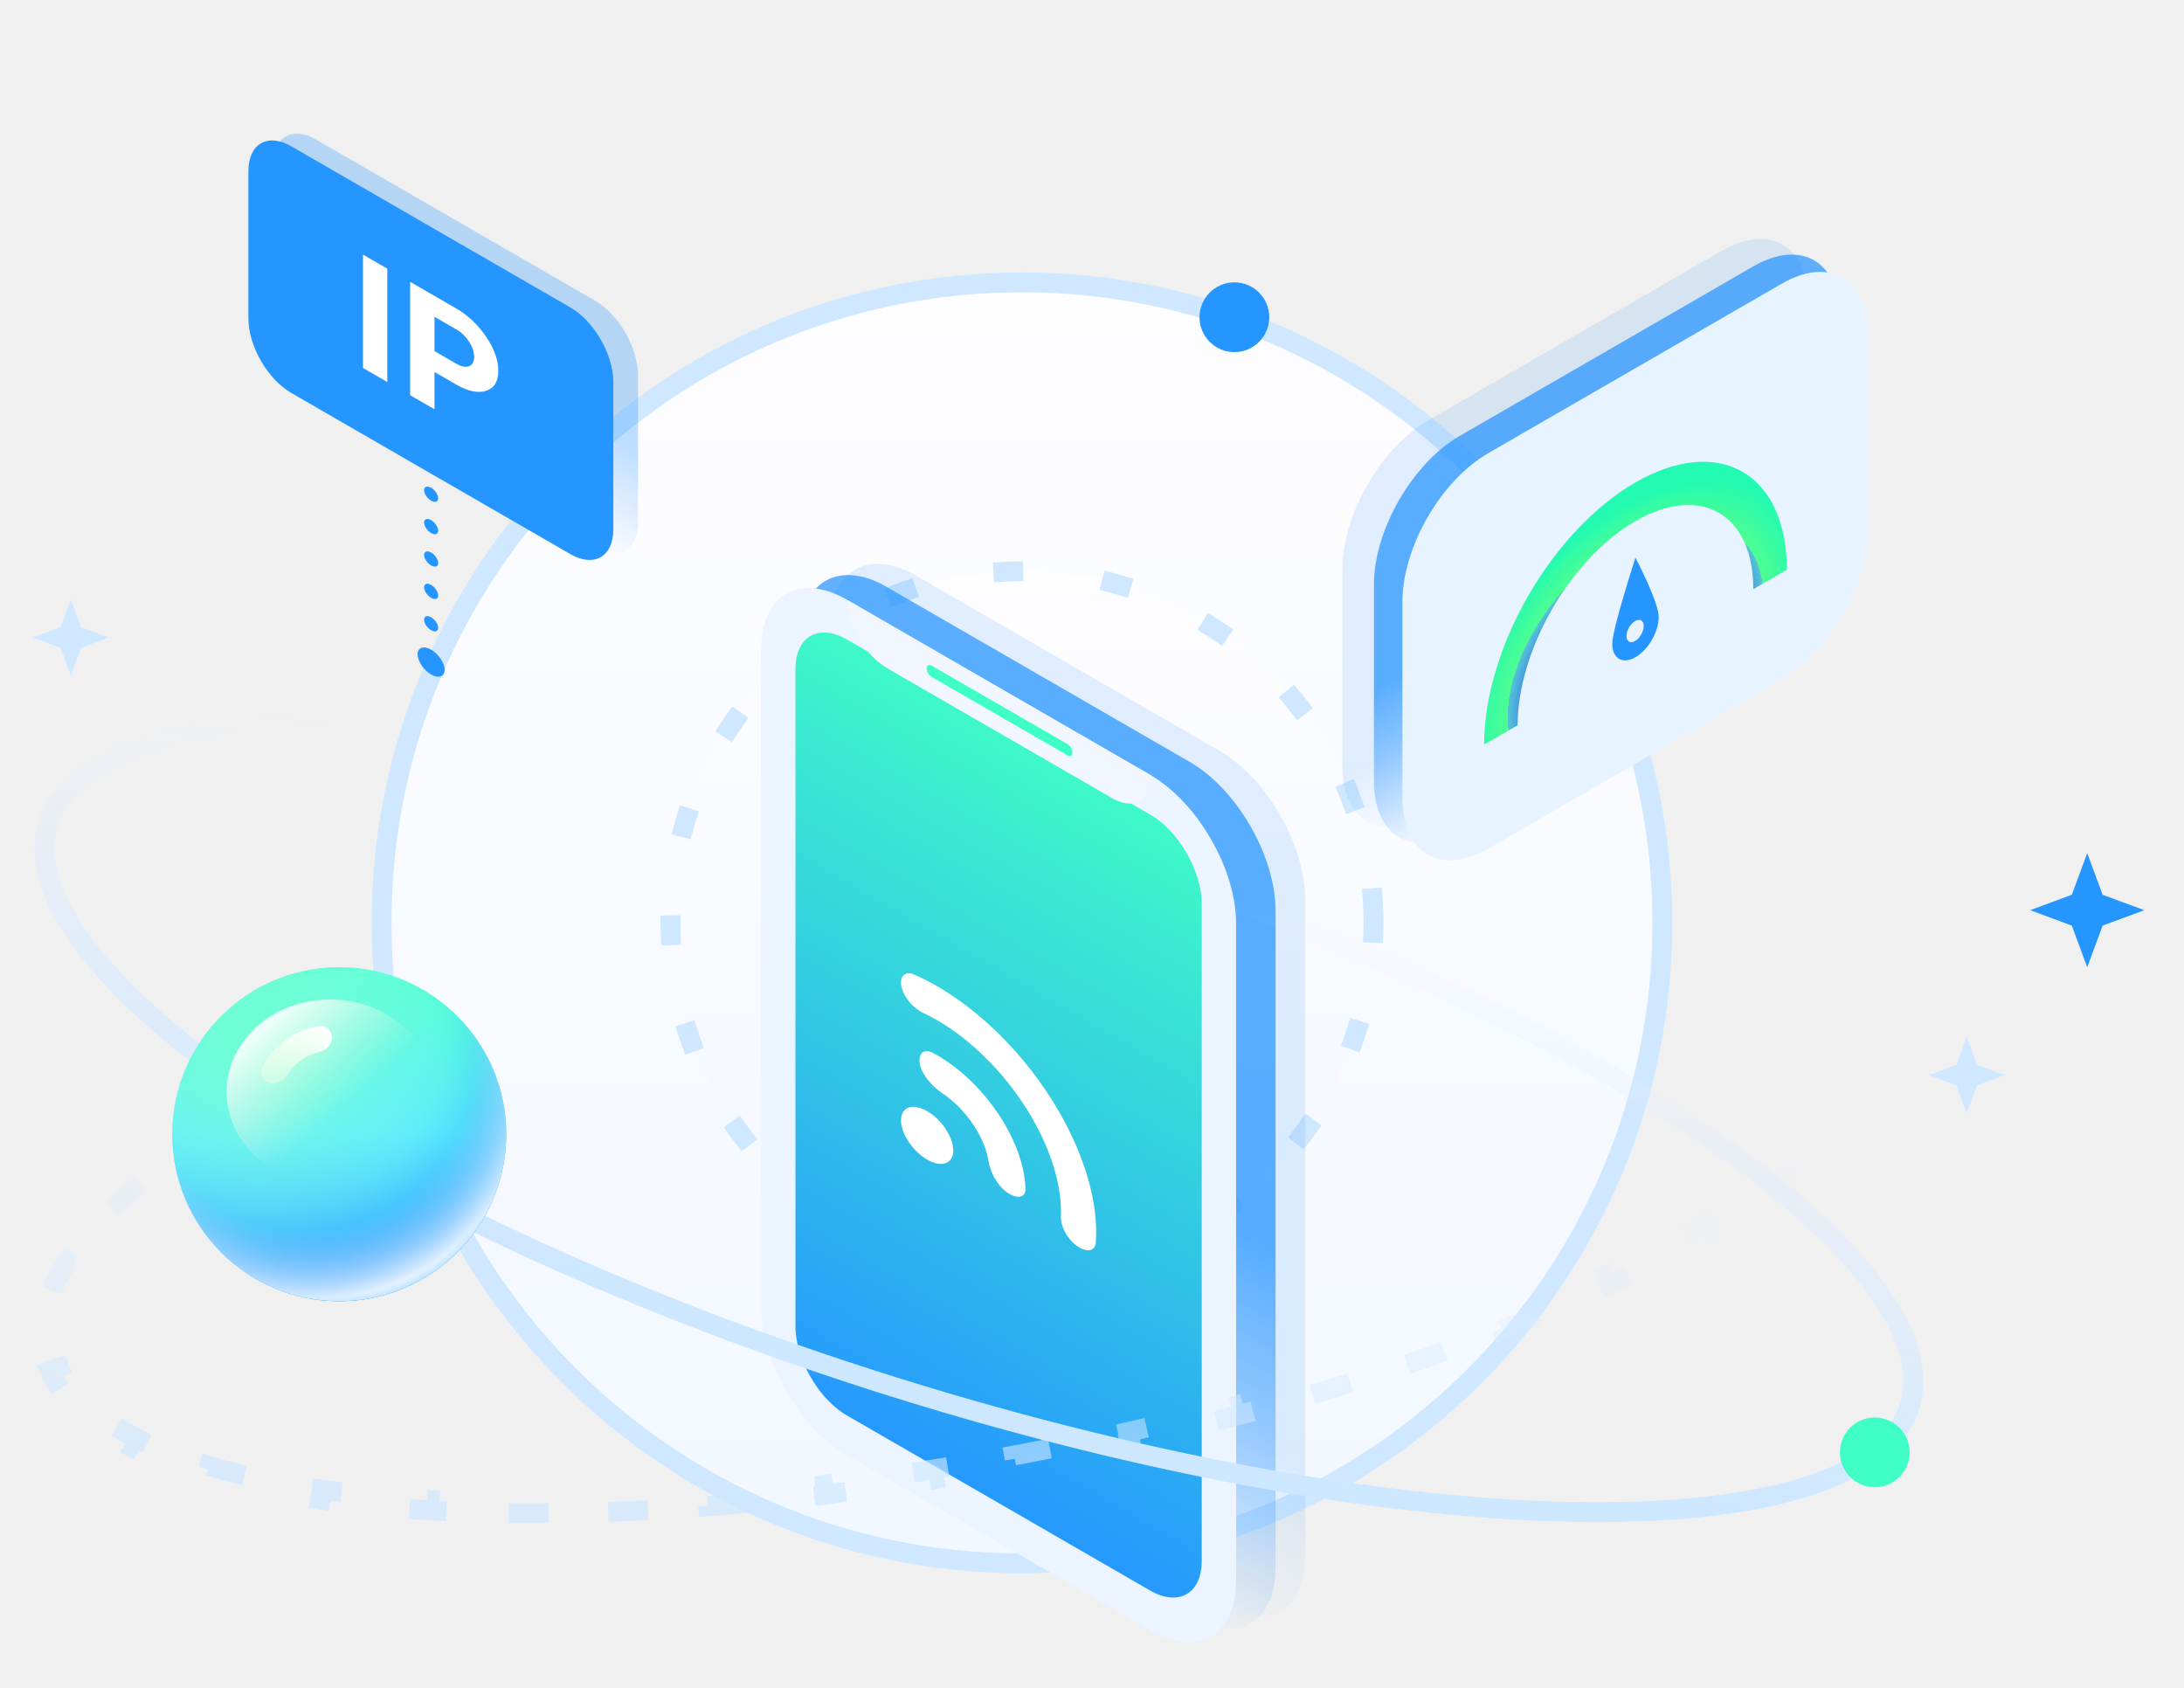
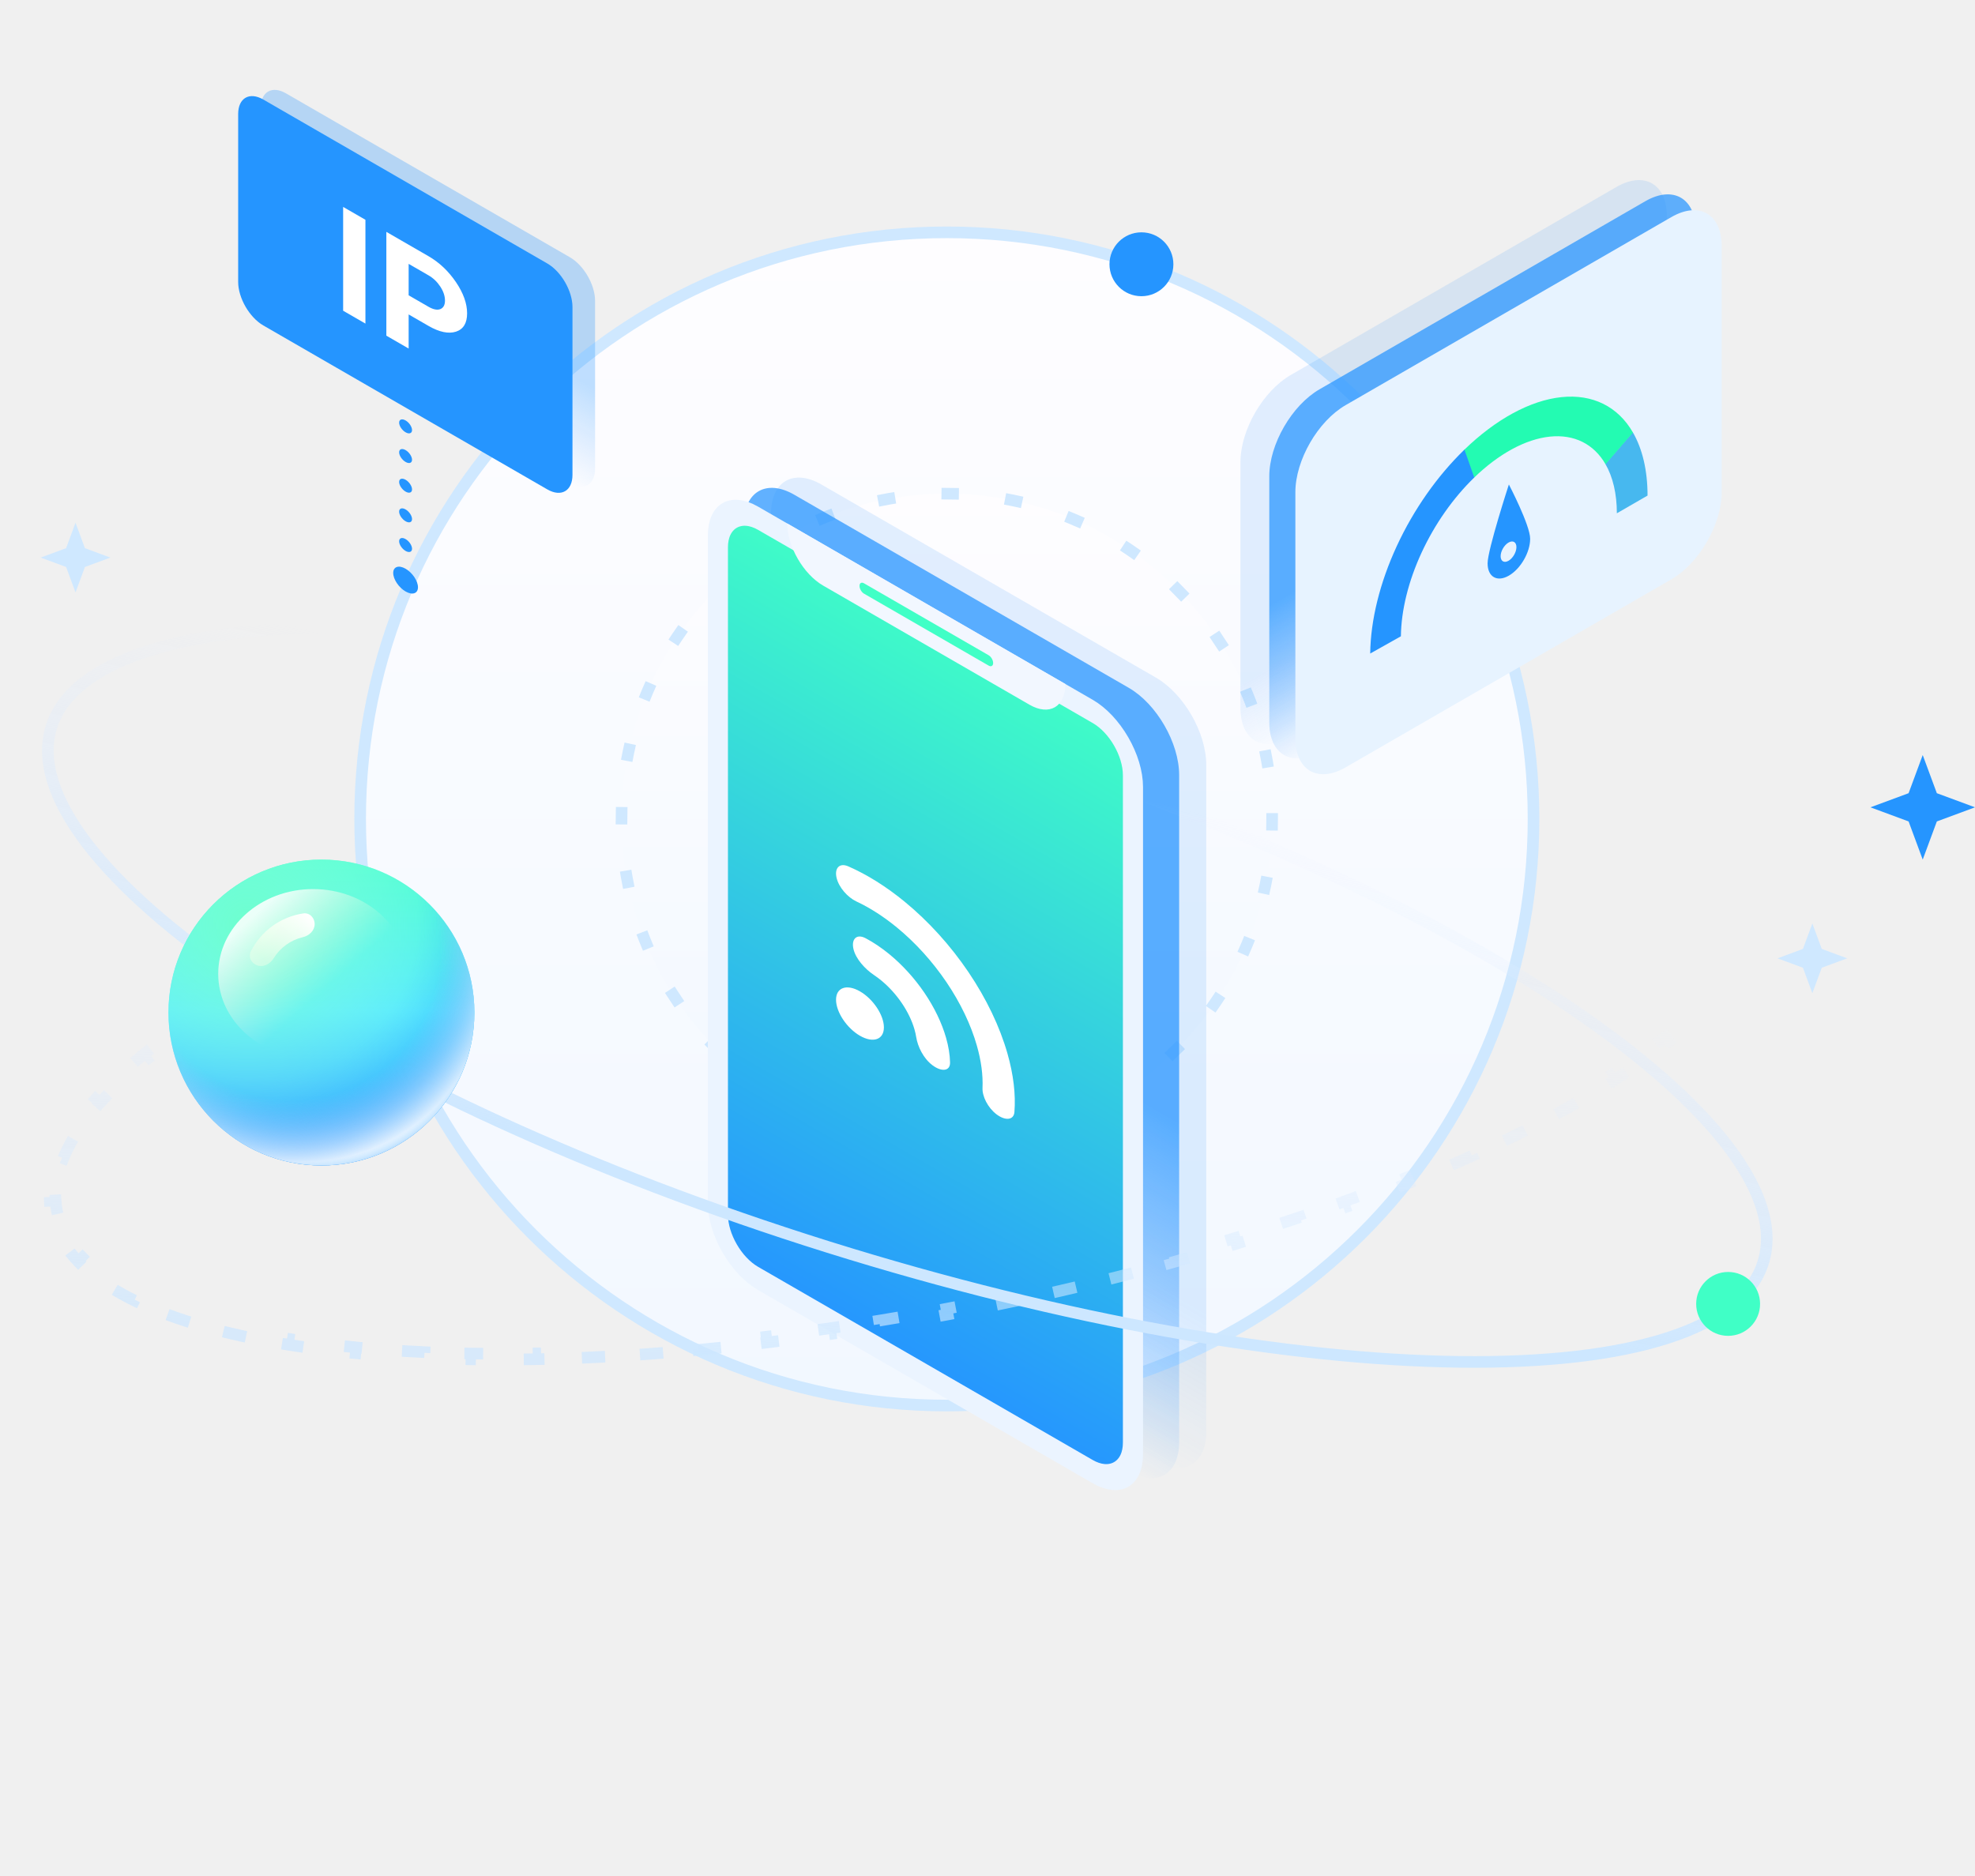
- <svg xmlns="http://www.w3.org/2000/svg" width="220" height="170" viewBox="0 0 220 170" fill="none">
-   <g clip-path="url(#clip0_575_14068)">
-     <circle cx="102.946" cy="92.951" r="64.511" fill="url(#paint0_linear_575_14068)" stroke="#CFE8FF" stroke-width="2" stroke-linecap="round" stroke-dasharray="7 0" />
-     <circle cx="102.945" cy="92.951" r="35.407" fill="url(#paint1_linear_575_14068)" stroke="#CFE8FF" stroke-width="2" stroke-linecap="square" stroke-dasharray="1 10" />
-     <rect width="55.256" height="86.156" rx="10" transform="matrix(0.866025 0.5 -2.20305e-08 1 83.6138 52.9751)" fill="url(#paint2_linear_575_14068)" fill-opacity="0.29" />
-     <rect width="55.256" height="86.156" rx="10" transform="matrix(0.866025 0.5 -2.20305e-08 1 80.6357 54.1021)" fill="url(#paint3_linear_575_14068)" fill-opacity="0.72" />
-     <rect x="1.732" y="3" width="51.256" height="82.156" rx="8" transform="matrix(0.866025 0.5 -2.20305e-08 1 76.8961 54.5488)" fill="url(#paint4_linear_575_14068)" stroke="#EBF4FF" stroke-width="4" />
-     <path d="M108.409 125.436C109.371 126.164 110.305 126.089 110.377 125.186C110.529 123.255 110.272 121.072 109.613 118.758C108.769 115.794 107.292 112.71 105.32 109.794C103.348 106.877 100.945 104.222 98.332 102.073C96.293 100.397 94.178 99.071 92.108 98.166C91.141 97.743 90.573 98.361 90.819 99.419V99.419C91.065 100.477 92.032 101.572 93.004 102.027C94.492 102.724 96.002 103.693 97.463 104.895C99.498 106.568 101.37 108.636 102.906 110.908C104.442 113.18 105.592 115.581 106.25 117.891C106.722 119.548 106.929 121.119 106.867 122.531C106.826 123.454 107.448 124.708 108.409 125.436V125.436Z" fill="white" />
-     <path d="M101.357 120.033C102.349 120.782 103.322 120.71 103.299 119.729C103.28 118.881 103.131 117.962 102.856 117.003C102.389 115.374 101.573 113.679 100.483 112.075C99.392 110.47 98.064 109.008 96.619 107.823C95.767 107.124 94.892 106.535 94.021 106.073C93.014 105.538 92.425 106.175 92.678 107.258V107.258C92.932 108.342 93.945 109.456 94.949 110.129C95.209 110.303 95.468 110.496 95.723 110.705C96.572 111.401 97.353 112.261 97.993 113.203C98.634 114.146 99.113 115.142 99.388 116.099C99.47 116.386 99.533 116.667 99.576 116.94C99.745 117.992 100.366 119.283 101.357 120.033V120.033Z" fill="white" />
-     <path d="M96.024 115.874C96.024 117.222 94.846 117.634 93.393 116.795C91.94 115.956 90.762 114.183 90.762 112.835C90.762 111.487 91.94 111.075 93.393 111.914C94.846 112.753 96.024 114.526 96.024 115.874Z" fill="white" />
-     <path d="M85.401 60.459L115.98 78.113V78.113C115.98 80.629 114.214 81.648 112.035 80.391L89.346 67.291C87.167 66.033 85.401 62.974 85.401 60.459V60.459Z" fill="#F2F7FF" />
-     <rect width="16.967" height="1.139" rx="0.569" transform="matrix(0.866025 0.5 -2.20305e-08 1 93.3438 66.7524)" fill="#40FFC6" />
-     <path d="M187.168 92.17C189.614 93.87 191.341 95.812 192.248 97.985L191.325 98.37C191.552 98.913 191.721 99.47 191.832 100.042C191.942 100.614 191.992 101.194 191.984 101.783L192.984 101.797C192.949 104.152 192.069 106.596 190.431 109.084L189.596 108.534C188.954 109.51 188.184 110.5 187.29 111.502L188.036 112.168C186.463 113.931 184.535 115.705 182.284 117.474L181.666 116.688C180.697 117.45 179.665 118.212 178.573 118.973L179.145 119.793C177.129 121.198 174.917 122.594 172.523 123.976L172.023 123.109C170.929 123.741 169.796 124.369 168.625 124.994L169.096 125.876C166.89 127.053 164.554 128.215 162.098 129.358L161.676 128.452C160.521 128.989 159.339 129.522 158.131 130.051L158.531 130.967C156.211 131.981 153.797 132.978 151.296 133.952L150.933 133.021C149.738 133.486 148.524 133.947 147.29 134.402L147.636 135.34C145.241 136.223 142.774 137.086 140.242 137.925L139.928 136.975C138.706 137.38 137.469 137.779 136.218 138.172L136.518 139.126C134.074 139.894 131.575 140.639 129.024 141.36L128.752 140.397C127.512 140.748 126.258 141.093 124.994 141.431L125.252 142.397C122.765 143.063 120.233 143.704 117.661 144.32L117.429 143.347C116.17 143.648 114.902 143.943 113.624 144.232L113.845 145.207C111.329 145.775 108.779 146.317 106.196 146.832L106.001 145.851C105.362 145.978 104.722 146.104 104.08 146.228C103.437 146.352 102.796 146.473 102.156 146.593L102.34 147.576C99.751 148.058 97.182 148.504 94.636 148.913L94.477 147.925C93.184 148.133 91.897 148.331 90.617 148.519L90.763 149.509C88.147 149.894 85.558 150.24 83.002 150.548L82.882 149.555C81.582 149.711 80.291 149.857 79.009 149.994L79.114 150.988C76.479 151.268 73.882 151.506 71.328 151.702L71.251 150.705C69.943 150.805 68.647 150.895 67.363 150.974L67.424 151.972C64.761 152.135 62.151 152.252 59.599 152.323L59.572 151.323C58.257 151.36 56.958 151.385 55.676 151.397L55.685 152.397C53.001 152.423 50.389 152.396 47.859 152.317L47.89 151.317C46.572 151.276 45.276 151.221 44.004 151.152L43.95 152.15C41.245 152.003 38.644 151.793 36.158 151.521L36.267 150.527C34.948 150.383 33.663 150.221 32.412 150.042L32.27 151.032C29.534 150.64 26.961 150.167 24.569 149.613L24.794 148.638C23.497 148.338 22.256 148.015 21.073 147.668L20.792 148.628C18.044 147.823 15.594 146.893 13.478 145.842L13.923 144.946C12.72 144.349 11.638 143.716 10.679 143.049L10.108 143.871C7.662 142.17 5.936 140.228 5.028 138.056L5.951 137.67C5.724 137.127 5.555 136.57 5.445 135.998C5.335 135.426 5.284 134.846 5.293 134.258L4.293 134.243C4.327 131.889 5.207 129.444 6.845 126.956L7.68 127.506C8.322 126.531 9.092 125.54 9.986 124.538L9.24 123.872C10.813 122.11 12.741 120.336 14.992 118.566L15.611 119.352C16.579 118.591 17.611 117.829 18.704 117.067L18.132 116.247C20.147 114.843 22.359 113.446 24.753 112.065L25.253 112.931C26.347 112.3 27.48 111.671 28.651 111.047L28.18 110.164C30.387 108.987 32.723 107.825 35.179 106.682L35.6 107.589C36.755 107.051 37.938 106.518 39.146 105.99L38.745 105.074C41.065 104.059 43.479 103.062 45.98 102.088L46.343 103.02C47.538 102.554 48.753 102.094 49.987 101.639L49.641 100.7C52.036 99.817 54.502 98.955 57.034 98.116L57.349 99.065C58.57 98.66 59.807 98.261 61.059 97.868L60.759 96.914C63.202 96.147 65.702 95.401 68.252 94.681L68.524 95.643C69.765 95.292 71.018 94.948 72.283 94.609L72.024 93.643C74.511 92.978 77.043 92.336 79.615 91.721L79.848 92.693C81.106 92.392 82.374 92.097 83.652 91.809L83.432 90.833C85.947 90.266 88.498 89.724 91.08 89.209L91.276 90.189C91.914 90.062 92.554 89.936 93.197 89.813C93.839 89.689 94.48 89.567 95.12 89.448L94.937 88.465C97.525 87.982 100.095 87.537 102.64 87.128L102.799 88.115C104.092 87.908 105.379 87.71 106.659 87.521L106.513 86.532C109.13 86.146 111.719 85.8 114.275 85.493L114.394 86.486C115.694 86.329 116.985 86.183 118.268 86.047L118.162 85.052C120.798 84.772 123.395 84.535 125.948 84.338L126.025 85.335C127.333 85.235 128.63 85.145 129.914 85.067L129.853 84.069C132.515 83.905 135.126 83.788 137.677 83.717L137.705 84.717C139.02 84.68 140.319 84.656 141.601 84.644L141.591 83.644C144.275 83.618 146.887 83.645 149.418 83.724L149.387 84.723C150.705 84.764 152 84.82 153.272 84.889L153.327 83.89C156.031 84.037 158.632 84.248 161.118 84.519L161.009 85.514C162.328 85.658 163.614 85.82 164.864 85.999L165.006 85.009C167.742 85.4 170.315 85.874 172.708 86.428L172.482 87.402C173.779 87.702 175.021 88.026 176.204 88.372L176.485 87.413C179.233 88.218 181.682 89.148 183.798 90.198L183.353 91.094C184.556 91.691 185.639 92.324 186.598 92.991L187.168 92.17Z" stroke="url(#paint5_linear_575_14068)" stroke-opacity="0.72" stroke-width="2" stroke-dasharray="4 8" />
-     <path d="M192.366 141.619C191.285 145.073 187.853 147.823 182.112 149.68C176.402 151.527 168.63 152.411 159.311 152.296C140.685 152.067 116.109 147.854 90.019 139.689C63.929 131.523 41.337 120.973 25.904 110.543C18.182 105.324 12.301 100.167 8.662 95.394C5.005 90.595 3.753 86.38 4.834 82.926C5.915 79.472 9.346 76.722 15.088 74.865C20.798 73.018 28.569 72.134 37.889 72.249C56.515 72.478 81.09 76.691 107.181 84.856C133.271 93.022 155.862 103.572 171.296 114.002C179.018 119.221 184.899 124.378 188.537 129.151C192.195 133.95 193.446 138.165 192.366 141.619Z" stroke="url(#paint6_linear_575_14068)" stroke-width="2" />
-     <path d="M210.251 85.925L211.804 90.121L216 91.673L211.804 93.226L210.251 97.422L208.699 93.226L204.503 91.673L208.699 90.121L210.251 85.925Z" fill="#2595FF" />
-     <path d="M198.116 104.448L199.151 107.245L201.948 108.28L199.151 109.315L198.116 112.112L197.08 109.315L194.283 108.28L197.08 107.245L198.116 104.448Z" fill="#CFE8FF" />
-     <path d="M7.136 60.376L8.171 63.173L10.968 64.208L8.171 65.243L7.136 68.04L6.101 65.243L3.304 64.208L6.101 63.173L7.136 60.376Z" fill="#CFE8FF" />
-     <circle cx="124.343" cy="31.952" r="3.513" fill="#2595FF" />
-     <circle cx="188.854" cy="146.284" r="3.513" fill="#40FFC6" />
-     <rect width="54.13" height="39.835" rx="10" transform="matrix(0.866025 -0.5 2.20305e-08 1 135.23 47.3225)" fill="url(#paint7_linear_575_14068)" fill-opacity="0.29" />
-     <rect width="54.13" height="39.835" rx="10" transform="matrix(0.866025 -0.5 2.20305e-08 1 138.4 48.8916)" fill="url(#paint8_linear_575_14068)" fill-opacity="0.72" />
-     <rect width="54.13" height="39.835" rx="10" transform="matrix(0.866025 -0.5 2.20305e-08 1 141.269 50.635)" fill="#E7F3FF" />
-     <path d="M179.994 57.39C179.994 52.721 178.388 49.169 175.528 47.519C172.668 45.867 168.79 46.252 164.746 48.587C160.702 50.922 156.823 55.016 153.963 59.969C151.104 64.922 149.497 70.328 149.497 74.998L152.872 73.05C152.872 69.413 154.123 65.204 156.349 61.347C158.576 57.49 161.596 54.301 164.746 52.483C167.895 50.665 170.915 50.366 173.142 51.651C175.369 52.937 176.62 55.702 176.62 59.339L179.994 57.39Z" fill="url(#paint9_angular_575_14068)" />
-     <path fill-rule="evenodd" clip-rule="evenodd" d="M164.746 66.194C166.038 65.448 167.086 63.633 167.086 62.141C167.086 60.648 164.746 56.17 164.746 56.17C164.746 56.17 162.406 63.351 162.406 64.843C162.406 66.335 163.453 66.94 164.746 66.194ZM164.708 64.56C165.187 64.283 165.576 63.61 165.576 63.056C165.576 62.502 165.187 62.278 164.708 62.555C164.228 62.832 163.84 63.505 163.84 64.058C163.84 64.612 164.228 64.837 164.708 64.56Z" fill="#2595FF" />
-     <rect width="42.447" height="24.844" rx="5" transform="matrix(0.866025 0.5 -2.20305e-08 1 27.5068 11.5557)" fill="url(#paint10_linear_575_14068)" fill-opacity="0.29" />
-     <rect width="42.447" height="24.844" rx="5" transform="matrix(0.866025 0.5 -2.20305e-08 1 25.0205 12.2405)" fill="#2595FF" />
-     <path d="M36.564 37.062L36.564 25.646L39.015 27.061L39.015 38.477L36.564 37.062Z" fill="white" />
-     <path d="M41.316 28.389L45.951 31.065C47.135 31.749 48.141 32.699 48.97 33.917C49.787 35.128 50.195 36.272 50.195 37.348C50.195 38.425 49.787 39.097 48.97 39.364C48.141 39.625 47.135 39.414 45.951 38.73L43.767 37.469L43.767 41.221L41.316 39.806L41.316 28.389ZM43.767 35.365L45.951 36.627C46.472 36.927 46.904 37.014 47.247 36.886C47.59 36.747 47.762 36.433 47.762 35.944C47.762 35.444 47.59 34.931 47.247 34.407C46.904 33.882 46.472 33.47 45.951 33.169L43.767 31.908L43.767 35.365Z" fill="white" />
-     <ellipse rx="0.82" ry="0.652" transform="matrix(0.866025 0.5 -2.20305e-08 1 43.4301 49.7793)" fill="#2595FF" />
-     <ellipse rx="0.82" ry="0.652" transform="matrix(0.866025 0.5 -2.20305e-08 1 43.4301 53.041)" fill="#2595FF" />
-     <ellipse rx="0.82" ry="0.652" transform="matrix(0.866025 0.5 -2.20305e-08 1 43.4301 56.303)" fill="#2595FF" />
-     <ellipse rx="0.82" ry="0.652" transform="matrix(0.866025 0.5 -2.20305e-08 1 43.4301 59.5647)" fill="#2595FF" />
-     <ellipse rx="0.82" ry="0.652" transform="matrix(0.866025 0.5 -2.20305e-08 1 43.4301 62.8264)" fill="#2595FF" />
-     <ellipse rx="1.572" ry="1.25" transform="matrix(0.866025 0.5 -2.20305e-08 1 43.4303 66.6863)" fill="#2595FF" />
-     <circle cx="34.176" cy="114.242" r="16.82" fill="url(#paint11_linear_575_14068)" />
-     <circle cx="34.176" cy="114.242" r="16.82" fill="url(#paint12_radial_575_14068)" />
-     <circle cx="34.176" cy="114.242" r="16.82" fill="url(#paint13_radial_575_14068)" />
-     <circle cx="34.176" cy="114.242" r="16.82" fill="url(#paint14_radial_575_14068)" />
-     <circle cx="34.176" cy="114.242" r="16.82" fill="url(#paint15_radial_575_14068)" />
-     <g style="mix-blend-mode:lighten">
-       <ellipse cx="33.264" cy="109.986" rx="10.436" ry="9.322" fill="url(#paint16_linear_575_14068)" />
-     </g>
-     <g style="mix-blend-mode:lighten">
-       <path d="M27.163 109.071C26.488 108.861 26.101 108.136 26.419 107.505C26.973 106.406 27.785 105.45 28.791 104.721C29.799 103.993 30.961 103.522 32.178 103.34C32.877 103.235 33.444 103.829 33.432 104.536V104.536C33.42 105.243 32.829 105.791 32.14 105.952C31.479 106.108 30.85 106.393 30.292 106.796C29.735 107.2 29.267 107.707 28.913 108.287C28.544 108.89 27.838 109.281 27.163 109.071V109.071Z" fill="url(#paint17_linear_575_14068)" />
-     </g>
+ <svg xmlns="http://www.w3.org/2000/svg" width="340" height="323" viewBox="0 0 340 323" fill="none">
+   <circle cx="163" cy="141" r="101" fill="url(#paint0_linear_876_33842)" stroke="#CFE8FF" stroke-width="2" stroke-linecap="round" stroke-dasharray="7 0" />
+   <circle cx="163" cy="141" r="56" fill="url(#paint1_linear_876_33842)" stroke="#CFE8FF" stroke-width="2" stroke-linecap="square" stroke-dasharray="1 10" />
+   <rect width="86.51" height="134.886" rx="10" transform="matrix(0.866025 0.5 -2.20305e-08 1 132.734 78.4135)" fill="url(#paint2_linear_876_33842)" fill-opacity="0.29" />
+   <rect width="86.51" height="134.886" rx="10" transform="matrix(0.866025 0.5 -2.20305e-08 1 128.072 80.1779)" fill="url(#paint3_linear_876_33842)" fill-opacity="0.72" />
+   <rect x="1.732" y="3" width="82.51" height="130.886" rx="8" transform="matrix(0.866025 0.5 -2.20305e-08 1 122.086 81.3673)" fill="url(#paint4_linear_876_33842)" stroke="#EBF4FF" stroke-width="4" />
+   <path d="M171.555 191.86C173.06 192.999 174.524 192.881 174.635 191.468C174.874 188.444 174.471 185.027 173.44 181.405C172.118 176.763 169.806 171.936 166.719 167.369C163.632 162.803 159.868 158.646 155.778 155.282C152.586 152.657 149.275 150.582 146.034 149.165C144.519 148.503 143.63 149.47 144.016 151.127V151.127C144.401 152.784 145.915 154.498 147.436 155.21C149.766 156.301 152.131 157.819 154.418 159.699C157.604 162.319 160.535 165.557 162.94 169.114C165.344 172.671 167.145 176.431 168.174 180.046C168.913 182.641 169.238 185.101 169.141 187.312C169.077 188.756 170.05 190.72 171.555 191.86V191.86Z" fill="white" />
+   <path d="M160.514 183.399C162.067 184.573 163.59 184.461 163.554 182.924C163.523 181.596 163.291 180.158 162.86 178.656C162.129 176.107 160.851 173.453 159.145 170.941C157.438 168.429 155.357 166.139 153.096 164.284C151.762 163.19 150.392 162.268 149.028 161.544C147.451 160.706 146.529 161.703 146.926 163.4V163.4C147.324 165.097 148.91 166.841 150.481 167.894C150.888 168.167 151.294 168.469 151.693 168.796C153.022 169.886 154.244 171.232 155.247 172.708C156.25 174.184 157.001 175.743 157.43 177.241C157.559 177.691 157.658 178.131 157.726 178.558C157.989 180.205 158.962 182.226 160.514 183.399V183.399Z" fill="white" />
+   <path d="M152.165 176.889C152.165 178.999 150.321 179.645 148.045 178.332C145.77 177.018 143.926 174.242 143.926 172.132C143.926 170.021 145.77 169.375 148.045 170.689C150.321 172.002 152.165 174.778 152.165 176.889Z" fill="white" />
+   <path d="M135.533 90.13L183.407 117.77V117.77C183.407 121.708 180.642 123.305 177.232 121.336L141.708 100.826C138.298 98.857 135.533 94.069 135.533 90.13V90.13Z" fill="#F2F7FF" />
+   <rect width="26.563" height="1.783" rx="0.891" transform="matrix(0.866025 0.5 -2.20305e-08 1 147.968 99.9836)" fill="#40FFC6" />
+   <path d="M299.036 143.287C300.997 145.32 302.4 147.527 303.197 149.902L302.249 150.22C302.445 150.801 302.601 151.393 302.717 151.996C302.833 152.598 302.908 153.205 302.943 153.818L303.942 153.76C304.085 156.261 303.603 158.832 302.54 161.448L301.613 161.072C301.162 162.181 300.599 163.306 299.925 164.444L300.786 164.953C299.553 167.035 297.975 169.139 296.071 171.253L295.328 170.583C294.494 171.509 293.596 172.438 292.634 173.371L293.329 174.089C291.553 175.81 289.569 177.534 287.389 179.256L286.769 178.471C285.777 179.256 284.742 180.04 283.666 180.823L284.255 181.632C282.225 183.111 280.053 184.586 277.747 186.053L277.21 185.21C276.129 185.898 275.018 186.584 273.878 187.268L274.392 188.126C272.211 189.435 269.926 190.735 267.54 192.025L267.064 191.146C265.935 191.757 264.782 192.365 263.608 192.971L264.066 193.86C261.786 195.036 259.424 196.202 256.983 197.356L256.556 196.452C255.393 197.002 254.212 197.549 253.014 198.093L253.427 199.003C251.08 200.069 248.667 201.122 246.191 202.163L245.804 201.241C244.614 201.74 243.41 202.237 242.192 202.73L242.567 203.657C240.172 204.626 237.722 205.583 235.22 206.526L234.868 205.59C233.655 206.047 232.43 206.5 231.193 206.95L231.535 207.89C229.103 208.775 226.624 209.646 224.102 210.503L223.781 209.556C222.547 209.975 221.304 210.39 220.05 210.802L220.361 211.752C217.898 212.56 215.396 213.354 212.857 214.133L212.564 213.176C211.315 213.559 210.058 213.938 208.791 214.313L209.075 215.272C206.583 216.011 204.057 216.734 201.499 217.442L201.233 216.478C199.981 216.824 198.721 217.166 197.454 217.505L197.712 218.471C195.198 219.142 192.654 219.798 190.083 220.438L189.842 219.467C188.574 219.783 187.299 220.094 186.018 220.401L186.251 221.374C183.718 221.981 181.159 222.572 178.578 223.146L178.36 222.17C177.087 222.453 175.807 222.732 174.522 223.007L174.731 223.985C172.18 224.531 169.607 225.059 167.014 225.57L166.821 224.589C166.176 224.716 165.53 224.842 164.883 224.967C164.236 225.092 163.59 225.215 162.944 225.337L163.13 226.32C160.532 226.81 157.948 227.276 155.377 227.719L155.207 226.733C153.912 226.956 152.621 227.173 151.333 227.384L151.494 228.371C148.884 228.798 146.289 229.201 143.712 229.58L143.567 228.591C142.263 228.782 140.964 228.967 139.67 229.146L139.807 230.137C137.183 230.499 134.577 230.837 131.994 231.149L131.874 230.156C130.572 230.313 129.275 230.464 127.985 230.608L128.096 231.602C125.458 231.897 122.844 232.165 120.256 232.406L120.163 231.411C118.848 231.534 117.54 231.649 116.238 231.759L116.322 232.755C113.675 232.977 111.057 233.171 108.47 233.337L108.406 232.339C107.089 232.423 105.78 232.5 104.48 232.57L104.533 233.569C101.874 233.712 99.249 233.825 96.662 233.909L96.629 232.909C95.314 232.951 94.008 232.986 92.713 233.013L92.734 234.013C90.061 234.069 87.431 234.092 84.847 234.083L84.851 233.083C83.536 233.078 82.234 233.065 80.944 233.044L80.927 234.044C78.242 233.999 75.61 233.919 73.035 233.803L73.08 232.804C71.766 232.745 70.466 232.676 69.182 232.598L69.122 233.597C66.427 233.433 63.8 233.23 61.246 232.986L61.341 231.99C60.026 231.865 58.73 231.729 57.454 231.582L57.34 232.575C54.645 232.265 52.039 231.908 49.529 231.504L49.687 230.517C48.374 230.306 47.087 230.082 45.828 229.846L45.643 230.829C42.957 230.324 40.392 229.763 37.957 229.145L38.203 228.176C36.914 227.848 35.661 227.505 34.448 227.147L34.165 228.106C31.501 227.318 29.018 226.456 26.729 225.519L27.108 224.593C25.867 224.086 24.688 223.558 23.57 223.008L23.129 223.906C20.576 222.652 18.328 221.286 16.409 219.813L17.018 219.02C15.97 218.214 15.029 217.38 14.197 216.517L13.477 217.212C11.517 215.179 10.113 212.972 9.316 210.597L10.264 210.279C10.069 209.697 9.913 209.105 9.797 208.503C9.681 207.901 9.605 207.293 9.57 206.681L8.572 206.738C8.428 204.237 8.91 201.667 9.974 199.05L10.9 199.427C11.351 198.317 11.914 197.193 12.588 196.055L11.728 195.545C12.96 193.464 14.539 191.36 16.443 189.246L17.186 189.915C18.019 188.99 18.918 188.06 19.88 187.128L19.184 186.41C20.96 184.689 22.944 182.964 25.124 181.242L25.744 182.027C26.737 181.243 27.772 180.459 28.847 179.675L28.258 178.867C30.289 177.388 32.46 175.913 34.766 174.445L35.303 175.289C36.384 174.601 37.495 173.915 38.636 173.23L38.121 172.373C40.302 171.064 42.588 169.763 44.974 168.473L45.449 169.353C46.579 168.742 47.731 168.134 48.906 167.528L48.447 166.639C50.727 165.463 53.09 164.296 55.531 163.142L55.958 164.046C57.121 163.497 58.302 162.95 59.5 162.406L59.087 161.495C61.433 160.43 63.846 159.376 66.323 158.336L66.71 159.258C67.899 158.758 69.103 158.262 70.322 157.769L69.947 156.842C72.342 155.872 74.791 154.915 77.293 153.973L77.646 154.909C78.858 154.452 80.083 153.998 81.32 153.548L80.978 152.609C83.411 151.724 85.889 150.852 88.411 149.996L88.733 150.943C89.966 150.524 91.21 150.109 92.464 149.697L92.152 148.747C94.615 147.939 97.117 147.145 99.657 146.366L99.95 147.322C101.198 146.939 102.456 146.56 103.722 146.185L103.438 145.226C105.931 144.488 108.457 143.764 111.014 143.057L111.281 144.021C112.533 143.675 113.792 143.332 115.059 142.994L114.801 142.028C117.316 141.356 119.859 140.7 122.43 140.061L122.672 141.031C123.94 140.716 125.214 140.405 126.495 140.097L126.262 139.125C128.796 138.518 131.354 137.926 133.936 137.352L134.153 138.329C135.427 138.045 136.706 137.766 137.991 137.491L137.782 136.514C140.333 135.968 142.906 135.439 145.499 134.928L145.693 135.91C146.337 135.783 146.983 135.657 147.63 135.532C148.277 135.407 148.924 135.284 149.57 135.162L149.384 134.179C151.981 133.689 154.566 133.223 157.137 132.78L157.307 133.765C158.602 133.542 159.893 133.326 161.181 133.115L161.019 132.128C163.629 131.7 166.224 131.297 168.802 130.919L168.947 131.908C170.25 131.717 171.549 131.532 172.844 131.353L172.707 130.362C175.331 129.999 177.936 129.662 180.52 129.35L180.64 130.343C181.942 130.186 183.238 130.035 184.529 129.891L184.418 128.897C187.055 128.602 189.669 128.334 192.257 128.092L192.35 129.088C193.665 128.965 194.974 128.849 196.275 128.74L196.191 127.744C198.838 127.522 201.456 127.328 204.043 127.162L204.107 128.16C205.424 128.076 206.733 127.998 208.034 127.928L207.98 126.93C210.64 126.787 213.265 126.673 215.852 126.59L215.884 127.59C217.199 127.547 218.505 127.513 219.8 127.486L219.78 126.486C222.453 126.43 225.083 126.407 227.666 126.416L227.663 127.416C228.977 127.421 230.28 127.434 231.57 127.455L231.586 126.455C234.272 126.5 236.904 126.58 239.478 126.696L239.433 127.695C240.748 127.754 242.047 127.823 243.331 127.9L243.392 126.902C246.087 127.065 248.713 127.269 251.267 127.513L251.172 128.508C252.488 128.634 253.784 128.77 255.06 128.917L255.174 127.923C257.868 128.234 260.474 128.591 262.985 128.994L262.826 129.982C264.14 130.193 265.426 130.417 266.686 130.653L266.87 129.67C269.557 130.174 272.121 130.736 274.556 131.354L274.31 132.323C275.6 132.65 276.852 132.993 278.065 133.352L278.349 132.393C281.013 133.18 283.496 134.043 285.785 134.98L285.406 135.905C286.646 136.413 287.826 136.941 288.944 137.49L289.385 136.593C291.938 137.847 294.186 139.212 296.105 140.686L295.495 141.479C296.544 142.285 297.485 143.119 298.316 143.981L299.036 143.287Z" stroke="url(#paint5_linear_876_33842)" stroke-opacity="0.72" stroke-width="2" stroke-dasharray="4 8" />
+   <path d="M303.537 217.365C301.763 223.034 296.172 227.425 287.119 230.354C278.096 233.272 265.861 234.657 251.239 234.477C222.009 234.118 183.478 227.509 142.594 214.713C101.709 201.917 66.286 185.38 42.067 169.011C29.951 160.822 20.689 152.709 14.94 145.168C9.172 137.601 7.082 130.805 8.856 125.136C10.631 119.467 16.222 115.075 25.275 112.147C34.297 109.228 46.532 107.844 61.154 108.023C90.384 108.383 128.915 114.991 169.8 127.787C210.684 140.583 246.108 157.121 270.327 173.49C282.442 181.678 291.705 189.791 297.454 197.333C303.222 204.9 305.312 211.695 303.537 217.365Z" stroke="url(#paint6_linear_876_33842)" stroke-width="2" />
+   <path d="M331 130L333.431 136.569L340 139L333.431 141.431L331 148L328.569 141.431L322 139L328.569 136.569L331 130Z" fill="#2595FF" />
+   <path d="M312 159L313.621 163.379L318 165L313.621 166.621L312 171L310.379 166.621L306 165L310.379 163.379L312 159Z" fill="#CFE8FF" />
+   <path d="M13 90L14.62 94.379L19 96L14.62 97.621L13 102L11.38 97.621L7 96L11.38 94.379L13 90Z" fill="#CFE8FF" />
+   <circle cx="196.5" cy="45.5" r="5.5" fill="#2595FF" />
+   <circle cx="297.5" cy="224.5" r="5.5" fill="#40FFC6" />
+   <rect width="84.747" height="62.366" rx="10" transform="matrix(0.866025 -0.5 2.20305e-08 1 213.546 69.564)" fill="url(#paint7_linear_876_33842)" fill-opacity="0.29" />
+   <rect width="84.747" height="62.366" rx="10" transform="matrix(0.866025 -0.5 2.20305e-08 1 218.509 72.0204)" fill="url(#paint8_linear_876_33842)" fill-opacity="0.72" />
+   <rect width="84.747" height="62.366" rx="10" transform="matrix(0.866025 -0.5 2.20305e-08 1 223 74.7498)" fill="#E7F3FF" />
+   <path d="M283.629 85.326C283.629 81.023 282.756 77.283 281.081 74.406L276.362 79.873C277.666 82.113 278.345 85.025 278.345 88.376L283.629 85.326Z" fill="#47B8EF" />
+   <path d="M281.119 74.472C278.537 69.984 274.163 67.818 268.81 68.375C263.456 68.932 257.488 72.174 252.015 77.5L253.728 82.282C257.99 78.135 262.637 75.61 266.806 75.176C270.975 74.743 274.381 76.43 276.391 79.924L281.119 74.472Z" fill="#23FBB2" />
+   <path d="M252.106 77.412C247.428 81.94 243.357 87.747 240.451 94.035C237.546 100.323 235.95 106.781 235.884 112.521L241.167 109.553C241.218 105.083 242.461 100.054 244.723 95.158C246.986 90.262 250.156 85.74 253.799 82.214L252.106 77.412Z" fill="#2595FF" />
+   <path fill-rule="evenodd" clip-rule="evenodd" d="M259.756 99.109C261.779 97.941 263.419 95.1 263.419 92.764C263.419 90.427 259.756 83.415 259.756 83.415C259.756 83.415 256.092 94.658 256.092 96.994C256.092 99.331 257.732 100.278 259.756 99.109ZM259.696 96.551C260.447 96.117 261.055 95.063 261.055 94.197C261.055 93.33 260.447 92.978 259.696 93.412C258.945 93.845 258.337 94.899 258.337 95.766C258.337 96.633 258.945 96.984 259.696 96.551Z" fill="#2595FF" />
+   <rect width="66.456" height="38.896" rx="5" transform="matrix(0.866025 0.5 -2.20305e-08 1 44.8923 13.5667)" fill="url(#paint9_linear_876_33842)" fill-opacity="0.29" />
+   <rect width="66.456" height="38.896" rx="5" transform="matrix(0.866025 0.5 -2.20305e-08 1 41 14.6388)" fill="#2595FF" />
+   <path d="M59.072 53.5L59.072 35.627L62.909 37.842L62.909 55.715L59.072 53.5Z" fill="white" />
+   <path d="M66.512 39.922L73.768 44.111C75.622 45.181 77.197 46.67 78.495 48.576C79.774 50.472 80.413 52.263 80.413 53.948C80.413 55.633 79.774 56.685 78.495 57.105C77.197 57.513 75.622 57.182 73.768 56.112L70.349 54.138L70.349 60.01L66.512 57.795L66.512 39.922ZM70.349 50.844L73.768 52.818C74.584 53.289 75.26 53.424 75.798 53.224C76.335 53.007 76.604 52.515 76.604 51.749C76.604 50.966 76.335 50.164 75.798 49.343C75.26 48.522 74.584 47.876 73.768 47.405L70.349 45.431L70.349 50.844Z" fill="white" />
+   <ellipse rx="1.284" ry="1.021" transform="matrix(0.866025 0.5 -2.20305e-08 1 69.8221 73.41)" fill="#2595FF" />
+   <ellipse rx="1.284" ry="1.021" transform="matrix(0.866025 0.5 -2.20305e-08 1 69.8221 78.5167)" fill="#2595FF" />
+   <ellipse rx="1.284" ry="1.021" transform="matrix(0.866025 0.5 -2.20305e-08 1 69.8221 83.6235)" fill="#2595FF" />
+   <ellipse rx="1.284" ry="1.021" transform="matrix(0.866025 0.5 -2.20305e-08 1 69.8221 88.7302)" fill="#2595FF" />
+   <ellipse rx="1.284" ry="1.021" transform="matrix(0.866025 0.5 -2.20305e-08 1 69.8221 93.8369)" fill="#2595FF" />
+   <ellipse rx="2.461" ry="1.958" transform="matrix(0.866025 0.5 -2.20305e-08 1 69.823 99.8799)" fill="#2595FF" />
+   <circle cx="55.333" cy="174.333" r="26.333" fill="url(#paint10_linear_876_33842)" />
+   <circle cx="55.333" cy="174.333" r="26.333" fill="url(#paint11_radial_876_33842)" />
+   <circle cx="55.333" cy="174.333" r="26.333" fill="url(#paint12_radial_876_33842)" />
+   <circle cx="55.333" cy="174.333" r="26.333" fill="url(#paint13_radial_876_33842)" />
+   <circle cx="55.333" cy="174.333" r="26.333" fill="url(#paint14_radial_876_33842)" />
+   <g style="mix-blend-mode:lighten">
+     <ellipse cx="53.906" cy="167.671" rx="16.339" ry="14.594" fill="url(#paint15_linear_876_33842)" />
+   </g>
+   <g style="mix-blend-mode:lighten">
+     <path d="M44.353 166.237C43.296 165.909 42.691 164.775 43.189 163.786C44.056 162.066 45.327 160.568 46.903 159.428C48.48 158.288 50.299 157.55 52.205 157.265C53.3 157.101 54.187 158.031 54.168 159.138V159.138C54.149 160.245 53.224 161.102 52.146 161.355C51.11 161.598 50.126 162.045 49.253 162.676C48.38 163.308 47.648 164.103 47.093 165.011C46.515 165.955 45.411 166.566 44.353 166.237V166.237Z" fill="url(#paint16_linear_876_33842)" />
  </g>
  <defs>
-     <linearGradient id="paint0_linear_575_14068" x1="102.946" y1="28.439" x2="102.946" y2="157.462" gradientUnits="userSpaceOnUse">
+     <linearGradient id="paint0_linear_876_33842" x1="163" y1="40" x2="163" y2="242" gradientUnits="userSpaceOnUse">
      <stop stop-color="#FEFDFF" />
      <stop offset="1" stop-color="#F2F8FF" />
    </linearGradient>
-     <linearGradient id="paint1_linear_575_14068" x1="102.945" y1="56.543" x2="102.945" y2="129.358" gradientUnits="userSpaceOnUse">
+     <linearGradient id="paint1_linear_876_33842" x1="163" y1="84" x2="163" y2="198" gradientUnits="userSpaceOnUse">
      <stop stop-color="#FEFDFF" />
      <stop offset="1" stop-color="#F2F8FF" />
    </linearGradient>
-     <linearGradient id="paint2_linear_575_14068" x1="27.628" y1="0" x2="27.628" y2="86.156" gradientUnits="userSpaceOnUse">
+     <linearGradient id="paint2_linear_876_33842" x1="43.255" y1="0" x2="43.255" y2="134.886" gradientUnits="userSpaceOnUse">
      <stop offset="0.774" stop-color="#2087F8" stop-opacity="0.43" />
      <stop offset="1" stop-color="#3A98FF" stop-opacity="0" />
    </linearGradient>
-     <linearGradient id="paint3_linear_575_14068" x1="27.628" y1="0" x2="27.628" y2="86.156" gradientUnits="userSpaceOnUse">
+     <linearGradient id="paint3_linear_876_33842" x1="43.255" y1="0" x2="43.255" y2="134.886" gradientUnits="userSpaceOnUse">
      <stop offset="0.519" stop-color="#2595FF" />
      <stop offset="1" stop-color="#3A98FF" stop-opacity="0" />
    </linearGradient>
-     <linearGradient id="paint4_linear_575_14068" x1="27.628" y1="0" x2="27.628" y2="86.156" gradientUnits="userSpaceOnUse">
+     <linearGradient id="paint4_linear_876_33842" x1="43.255" y1="0" x2="43.255" y2="134.886" gradientUnits="userSpaceOnUse">
      <stop stop-color="#40FFC6" />
      <stop offset="1" stop-color="#2595FF" />
    </linearGradient>
-     <linearGradient id="paint5_linear_575_14068" x1="68.307" y1="151.443" x2="71.368" y2="106.207" gradientUnits="userSpaceOnUse">
+     <linearGradient id="paint5_linear_876_33842" x1="108.77" y1="232.577" x2="113.562" y2="161.755" gradientUnits="userSpaceOnUse">
      <stop stop-color="#CDE7FF" />
      <stop offset="1" stop-color="#E3EDFF" stop-opacity="0" />
    </linearGradient>
-     <linearGradient id="paint6_linear_575_14068" x1="54.849" y1="126.947" x2="64.74" y2="78.552" gradientUnits="userSpaceOnUse">
+     <linearGradient id="paint6_linear_876_33842" x1="87.701" y1="194.225" x2="103.185" y2="118.457" gradientUnits="userSpaceOnUse">
      <stop stop-color="#CDE7FF" />
      <stop offset="1" stop-color="#E3EDFF" stop-opacity="0" />
    </linearGradient>
-     <linearGradient id="paint7_linear_575_14068" x1="27.065" y1="0" x2="27.065" y2="39.835" gradientUnits="userSpaceOnUse">
+     <linearGradient id="paint7_linear_876_33842" x1="42.373" y1="0" x2="42.373" y2="62.366" gradientUnits="userSpaceOnUse">
      <stop offset="0.774" stop-color="#2087F8" stop-opacity="0.43" />
      <stop offset="1" stop-color="#3A98FF" stop-opacity="0" />
    </linearGradient>
-     <linearGradient id="paint8_linear_575_14068" x1="27.065" y1="0" x2="27.065" y2="39.835" gradientUnits="userSpaceOnUse">
+     <linearGradient id="paint8_linear_876_33842" x1="42.373" y1="0" x2="42.373" y2="62.366" gradientUnits="userSpaceOnUse">
      <stop offset="0.519" stop-color="#2595FF" />
      <stop offset="1" stop-color="#3A98FF" stop-opacity="0" />
    </linearGradient>
-     <radialGradient id="paint9_angular_575_14068" cx="0" cy="0" r="1" gradientUnits="userSpaceOnUse" gradientTransform="translate(164.746 66.1942) rotate(-48.9885) scale(20.7641 12.8629)">
-       <stop stop-color="#47B8EF" />
-       <stop offset="0.435" stop-color="#6CDEA5" />
-       <stop offset="0.435" stop-color="#1400FF" />
-       <stop offset="0.769" stop-color="#54C5D6" />
-       <stop offset="0.769" stop-color="#4EFD92" />
-       <stop offset="1" stop-color="#23FBB2" />
-     </radialGradient>
-     <linearGradient id="paint10_linear_575_14068" x1="21.224" y1="0" x2="21.224" y2="24.844" gradientUnits="userSpaceOnUse">
+     <linearGradient id="paint9_linear_876_33842" x1="33.228" y1="0" x2="33.228" y2="38.896" gradientUnits="userSpaceOnUse">
      <stop offset="0.519" stop-color="#2595FF" />
      <stop offset="1" stop-color="#3A98FF" stop-opacity="0" />
    </linearGradient>
-     <linearGradient id="paint11_linear_575_14068" x1="34.176" y1="97.422" x2="34.176" y2="131.062" gradientUnits="userSpaceOnUse">
+     <linearGradient id="paint10_linear_876_33842" x1="55.333" y1="148" x2="55.333" y2="200.667" gradientUnits="userSpaceOnUse">
      <stop stop-color="#40FFC6" />
      <stop offset="0.493" stop-color="#4AE6FF" />
      <stop offset="1" stop-color="#2595FF" />
    </linearGradient>
-     <radialGradient id="paint12_radial_575_14068" cx="0" cy="0" r="1" gradientUnits="userSpaceOnUse" gradientTransform="translate(27.2676 104.03) rotate(62.6223) scale(37.8827)">
+     <radialGradient id="paint11_radial_876_33842" cx="0" cy="0" r="1" gradientUnits="userSpaceOnUse" gradientTransform="translate(44.5179 158.345) rotate(62.6223) scale(59.3097)">
      <stop offset="0.462" stop-color="#2AA8FF" stop-opacity="0" />
      <stop offset="0.895" stop-color="#2595FF" />
    </radialGradient>
-     <radialGradient id="paint13_radial_575_14068" cx="0" cy="0" r="1" gradientUnits="userSpaceOnUse" gradientTransform="translate(26.0662 104.63) rotate(56.6259) scale(45.3177)">
+     <radialGradient id="paint12_radial_876_33842" cx="0" cy="0" r="1" gradientUnits="userSpaceOnUse" gradientTransform="translate(42.6369 159.286) rotate(56.6259) scale(70.9499)">
      <stop stop-color="#6EFFCE" />
      <stop offset="0.57" stop-color="#A5FFFD" stop-opacity="0" />
    </radialGradient>
-     <radialGradient id="paint14_radial_575_14068" cx="0" cy="0" r="1" gradientUnits="userSpaceOnUse" gradientTransform="translate(30.8719 107.634) rotate(63.4349) scale(24.1599)">
+     <radialGradient id="paint13_radial_876_33842" cx="0" cy="0" r="1" gradientUnits="userSpaceOnUse" gradientTransform="translate(50.1607 163.988) rotate(63.4349) scale(37.825)">
      <stop offset="0.672" stop-color="#9EC6FD" stop-opacity="0" />
      <stop offset="1" stop-color="white" />
    </radialGradient>
-     <radialGradient id="paint15_radial_575_14068" cx="0" cy="0" r="1" gradientUnits="userSpaceOnUse" gradientTransform="translate(32.3574 110.605) rotate(62.0378) scale(20.8443)">
+     <radialGradient id="paint14_radial_876_33842" cx="0" cy="0" r="1" gradientUnits="userSpaceOnUse" gradientTransform="translate(52.4865 168.64) rotate(62.0378) scale(32.6341)">
      <stop offset="0.961" stop-color="#2AA8FF" stop-opacity="0" />
      <stop offset="1" stop-color="#058AFF" stop-opacity="0.26" />
    </radialGradient>
-     <linearGradient id="paint16_linear_575_14068" x1="27.3" y1="103.07" x2="34.825" y2="111.426" gradientUnits="userSpaceOnUse">
+     <linearGradient id="paint15_linear_876_33842" x1="44.569" y1="156.843" x2="56.349" y2="169.926" gradientUnits="userSpaceOnUse">
      <stop stop-color="white" stop-opacity="0.86" />
      <stop offset="1" stop-color="#D9D9D9" stop-opacity="0" />
    </linearGradient>
-     <linearGradient id="paint17_linear_575_14068" x1="33.267" y1="104.014" x2="28.721" y2="109.241" gradientUnits="userSpaceOnUse">
+     <linearGradient id="paint16_linear_876_33842" x1="53.91" y1="158.32" x2="46.793" y2="166.504" gradientUnits="userSpaceOnUse">
      <stop stop-color="white" />
      <stop offset="1" stop-color="#FFFFE9" stop-opacity="0.38" />
    </linearGradient>
-     <clipPath id="clip0_575_14068">
-       <rect width="219" height="170" fill="white" transform="translate(0.5)" />
-     </clipPath>
  </defs>
</svg>
